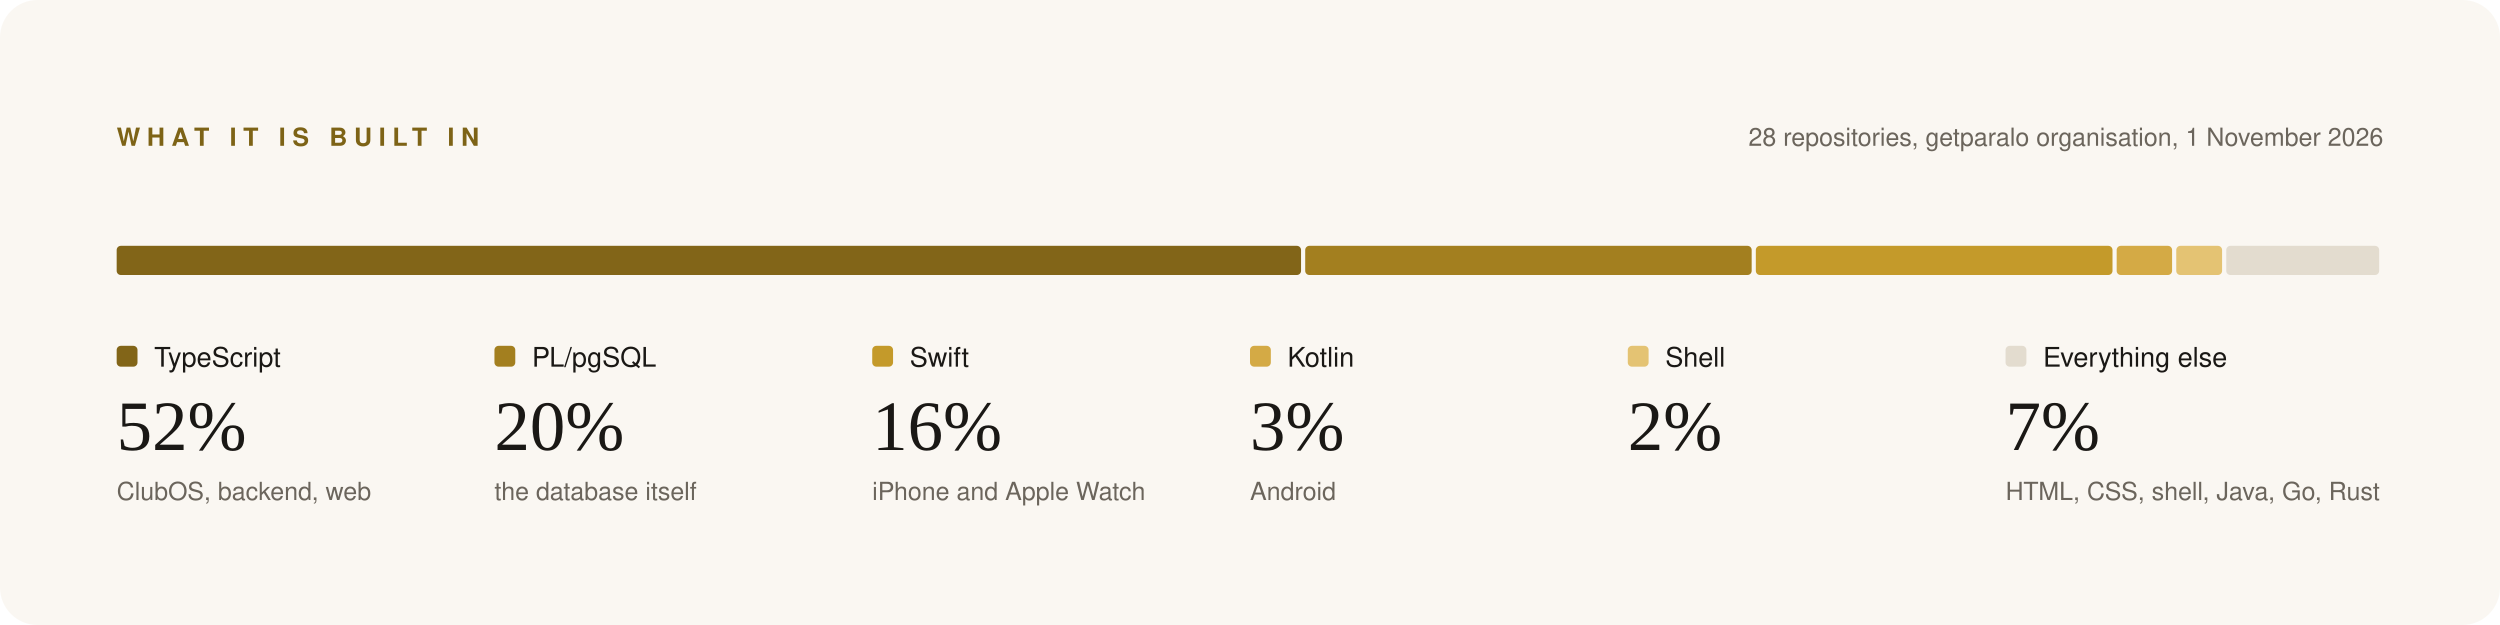
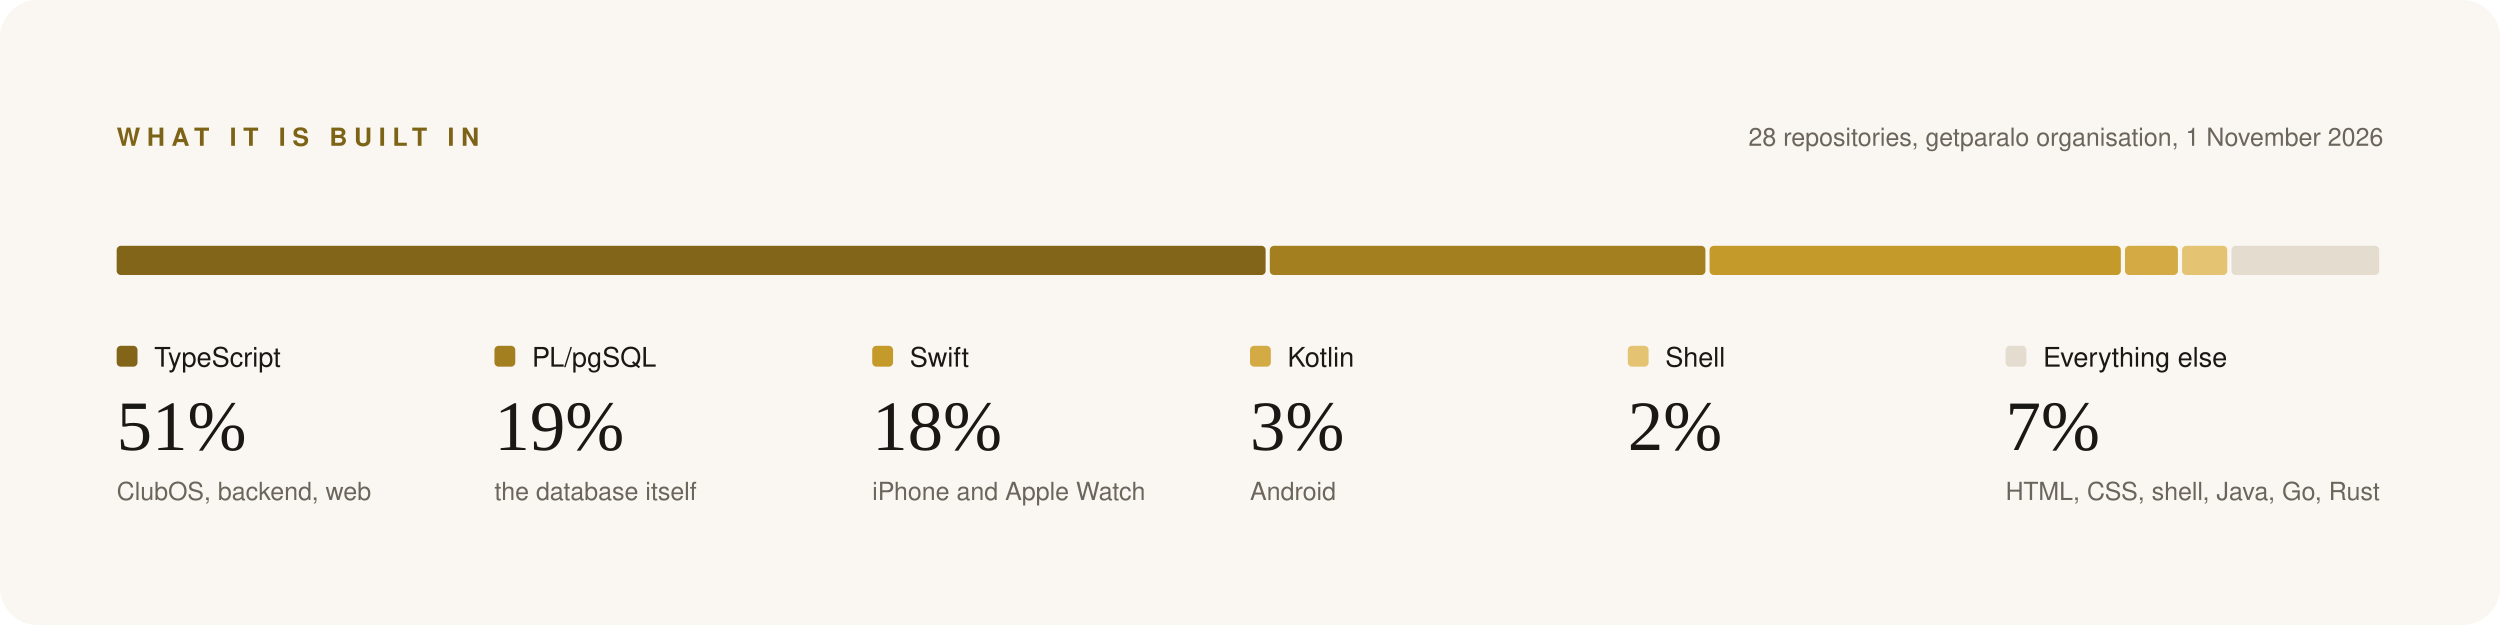
<svg xmlns="http://www.w3.org/2000/svg" width="1200" height="300" viewBox="0 0 1200 300" role="img" aria-label="Languages across Paralo repositories">
  <rect width="1200" height="300" rx="18" fill="#FAF7F2" />
  <text x="56" y="70" font-family="-apple-system, 'Helvetica Neue', Helvetica, Arial, sans-serif" font-size="12" letter-spacing="3.2" font-weight="600" fill="#7D6316">WHAT IT IS BUILT IN</text>
  <text x="1144" y="70" text-anchor="end" font-family="-apple-system, 'Helvetica Neue', Helvetica, Arial, sans-serif" font-size="12" fill="#6B655C">28 repositories, getparalo organisation, 1 November 2026</text>
-   <rect x="56.0" y="118" width="568.5" height="14" rx="2" fill="#826518">
-     <animate attributeName="width" values="0;0;568.5" keyTimes="0;0.125;1" dur="0.80s" begin="0s" fill="freeze" calcMode="spline" keySplines="0 0 1 1;0.2 0.7 0.2 1" />
+   <rect x="56.0" y="118" width="551.5" height="14" rx="2" fill="#826518">
+     <animate attributeName="width" values="0;0;551.5" keyTimes="0;0.125;1" dur="0.80s" begin="0s" fill="freeze" calcMode="spline" keySplines="0 0 1 1;0.2 0.7 0.2 1" />
  </rect>
-   <rect x="626.5" y="118" width="214.3" height="14" rx="2" fill="#A37F1F">
-     <animate attributeName="width" values="0;0;214.3" keyTimes="0;0.239;1" dur="0.92s" begin="0s" fill="freeze" calcMode="spline" keySplines="0 0 1 1;0.2 0.7 0.2 1" />
+   <rect x="609.5" y="118" width="209.1" height="14" rx="2" fill="#A37F1F">
+     <animate attributeName="width" values="0;0;209.1" keyTimes="0;0.239;1" dur="0.92s" begin="0s" fill="freeze" calcMode="spline" keySplines="0 0 1 1;0.2 0.7 0.2 1" />
  </rect>
-   <rect x="842.8" y="118" width="171.2" height="14" rx="2" fill="#C49A2A">
-     <animate attributeName="width" values="0;0;171.2" keyTimes="0;0.327;1" dur="1.04s" begin="0s" fill="freeze" calcMode="spline" keySplines="0 0 1 1;0.2 0.7 0.2 1" />
+   <rect x="820.6" y="118" width="197.4" height="14" rx="2" fill="#C49A2A">
+     <animate attributeName="width" values="0;0;197.4" keyTimes="0;0.327;1" dur="1.04s" begin="0s" fill="freeze" calcMode="spline" keySplines="0 0 1 1;0.2 0.7 0.2 1" />
  </rect>
-   <rect x="1016.0" y="118" width="26.6" height="14" rx="2" fill="#D4AA45">
-     <animate attributeName="width" values="0;0;26.6" keyTimes="0;0.397;1" dur="1.16s" begin="0s" fill="freeze" calcMode="spline" keySplines="0 0 1 1;0.2 0.7 0.2 1" />
+   <rect x="1020.0" y="118" width="25.4" height="14" rx="2" fill="#D4AA45">
+     <animate attributeName="width" values="0;0;25.4" keyTimes="0;0.397;1" dur="1.16s" begin="0s" fill="freeze" calcMode="spline" keySplines="0 0 1 1;0.2 0.7 0.2 1" />
  </rect>
-   <rect x="1044.6" y="118" width="22.0" height="14" rx="2" fill="#E4C373">
-     <animate attributeName="width" values="0;0;22.0" keyTimes="0;0.453;1" dur="1.28s" begin="0s" fill="freeze" calcMode="spline" keySplines="0 0 1 1;0.2 0.7 0.2 1" />
+   <rect x="1047.4" y="118" width="21.7" height="14" rx="2" fill="#E4C373">
+     <animate attributeName="width" values="0;0;21.7" keyTimes="0;0.453;1" dur="1.28s" begin="0s" fill="freeze" calcMode="spline" keySplines="0 0 1 1;0.2 0.7 0.2 1" />
  </rect>
-   <rect x="1068.6" y="118" width="73.4" height="14" rx="2" fill="#E3DCCF">
-     <animate attributeName="width" values="0;0;73.4" keyTimes="0;0.500;1" dur="1.40s" begin="0s" fill="freeze" calcMode="spline" keySplines="0 0 1 1;0.2 0.7 0.2 1" />
+   <rect x="1071.1" y="118" width="70.9" height="14" rx="2" fill="#E3DCCF">
+     <animate attributeName="width" values="0;0;70.9" keyTimes="0;0.500;1" dur="1.40s" begin="0s" fill="freeze" calcMode="spline" keySplines="0 0 1 1;0.2 0.7 0.2 1" />
  </rect>
  <rect x="56.0" y="166" width="10" height="10" rx="2" fill="#826518" />
  <text x="74.0" y="176" font-family="-apple-system, 'Helvetica Neue', Helvetica, Arial, sans-serif" font-size="13" fill="#1A1815">TypeScript</text>
-   <text x="56.0" y="216" font-family="Georgia, 'Times New Roman', Times, serif" font-size="34" fill="#1A1815">52%</text>
+   <text x="56.0" y="216" font-family="Georgia, 'Times New Roman', Times, serif" font-size="34" fill="#1A1815">51%</text>
  <text x="56.0" y="240" font-family="-apple-system, 'Helvetica Neue', Helvetica, Arial, sans-serif" font-size="12" fill="#6B655C">ClubOS, backend, web</text>
  <rect x="237.333" y="166" width="10" height="10" rx="2" fill="#A37F1F" />
  <text x="255.333" y="176" font-family="-apple-system, 'Helvetica Neue', Helvetica, Arial, sans-serif" font-size="13" fill="#1A1815">PL/pgSQL</text>
-   <text x="237.333" y="216" font-family="Georgia, 'Times New Roman', Times, serif" font-size="34" fill="#1A1815">20%</text>
+   <text x="237.333" y="216" font-family="Georgia, 'Times New Roman', Times, serif" font-size="34" fill="#1A1815">19%</text>
  <text x="237.333" y="240" font-family="-apple-system, 'Helvetica Neue', Helvetica, Arial, sans-serif" font-size="12" fill="#6B655C">the database itself</text>
  <rect x="418.667" y="166" width="10" height="10" rx="2" fill="#C49A2A" />
  <text x="436.667" y="176" font-family="-apple-system, 'Helvetica Neue', Helvetica, Arial, sans-serif" font-size="13" fill="#1A1815">Swift</text>
-   <text x="418.667" y="216" font-family="Georgia, 'Times New Roman', Times, serif" font-size="34" fill="#1A1815">16%</text>
+   <text x="418.667" y="216" font-family="Georgia, 'Times New Roman', Times, serif" font-size="34" fill="#1A1815">18%</text>
  <text x="418.667" y="240" font-family="-apple-system, 'Helvetica Neue', Helvetica, Arial, sans-serif" font-size="12" fill="#6B655C">iPhone and Apple Watch</text>
  <rect x="600.0" y="166" width="10" height="10" rx="2" fill="#D4AA45" />
  <text x="618.0" y="176" font-family="-apple-system, 'Helvetica Neue', Helvetica, Arial, sans-serif" font-size="13" fill="#1A1815">Kotlin</text>
  <text x="600.0" y="216" font-family="Georgia, 'Times New Roman', Times, serif" font-size="34" fill="#1A1815">3%</text>
  <text x="600.0" y="240" font-family="-apple-system, 'Helvetica Neue', Helvetica, Arial, sans-serif" font-size="12" fill="#6B655C">Android</text>
  <rect x="781.333" y="166" width="10" height="10" rx="2" fill="#E4C373" />
  <text x="799.333" y="176" font-family="-apple-system, 'Helvetica Neue', Helvetica, Arial, sans-serif" font-size="13" fill="#1A1815">Shell</text>
  <text x="781.333" y="216" font-family="Georgia, 'Times New Roman', Times, serif" font-size="34" fill="#1A1815">2%</text>
  <text x="781.333" y="240" font-family="-apple-system, 'Helvetica Neue', Helvetica, Arial, sans-serif" font-size="12" fill="#6B655C" />
  <rect x="962.667" y="166" width="10" height="10" rx="2" fill="#E3DCCF" />
  <text x="980.667" y="176" font-family="-apple-system, 'Helvetica Neue', Helvetica, Arial, sans-serif" font-size="13" fill="#1A1815">Everything else</text>
  <text x="962.667" y="216" font-family="Georgia, 'Times New Roman', Times, serif" font-size="34" fill="#1A1815">7%</text>
  <text x="962.667" y="240" font-family="-apple-system, 'Helvetica Neue', Helvetica, Arial, sans-serif" font-size="12" fill="#6B655C">HTML, CSS, shell, Java, Go, Rust</text>
</svg>
